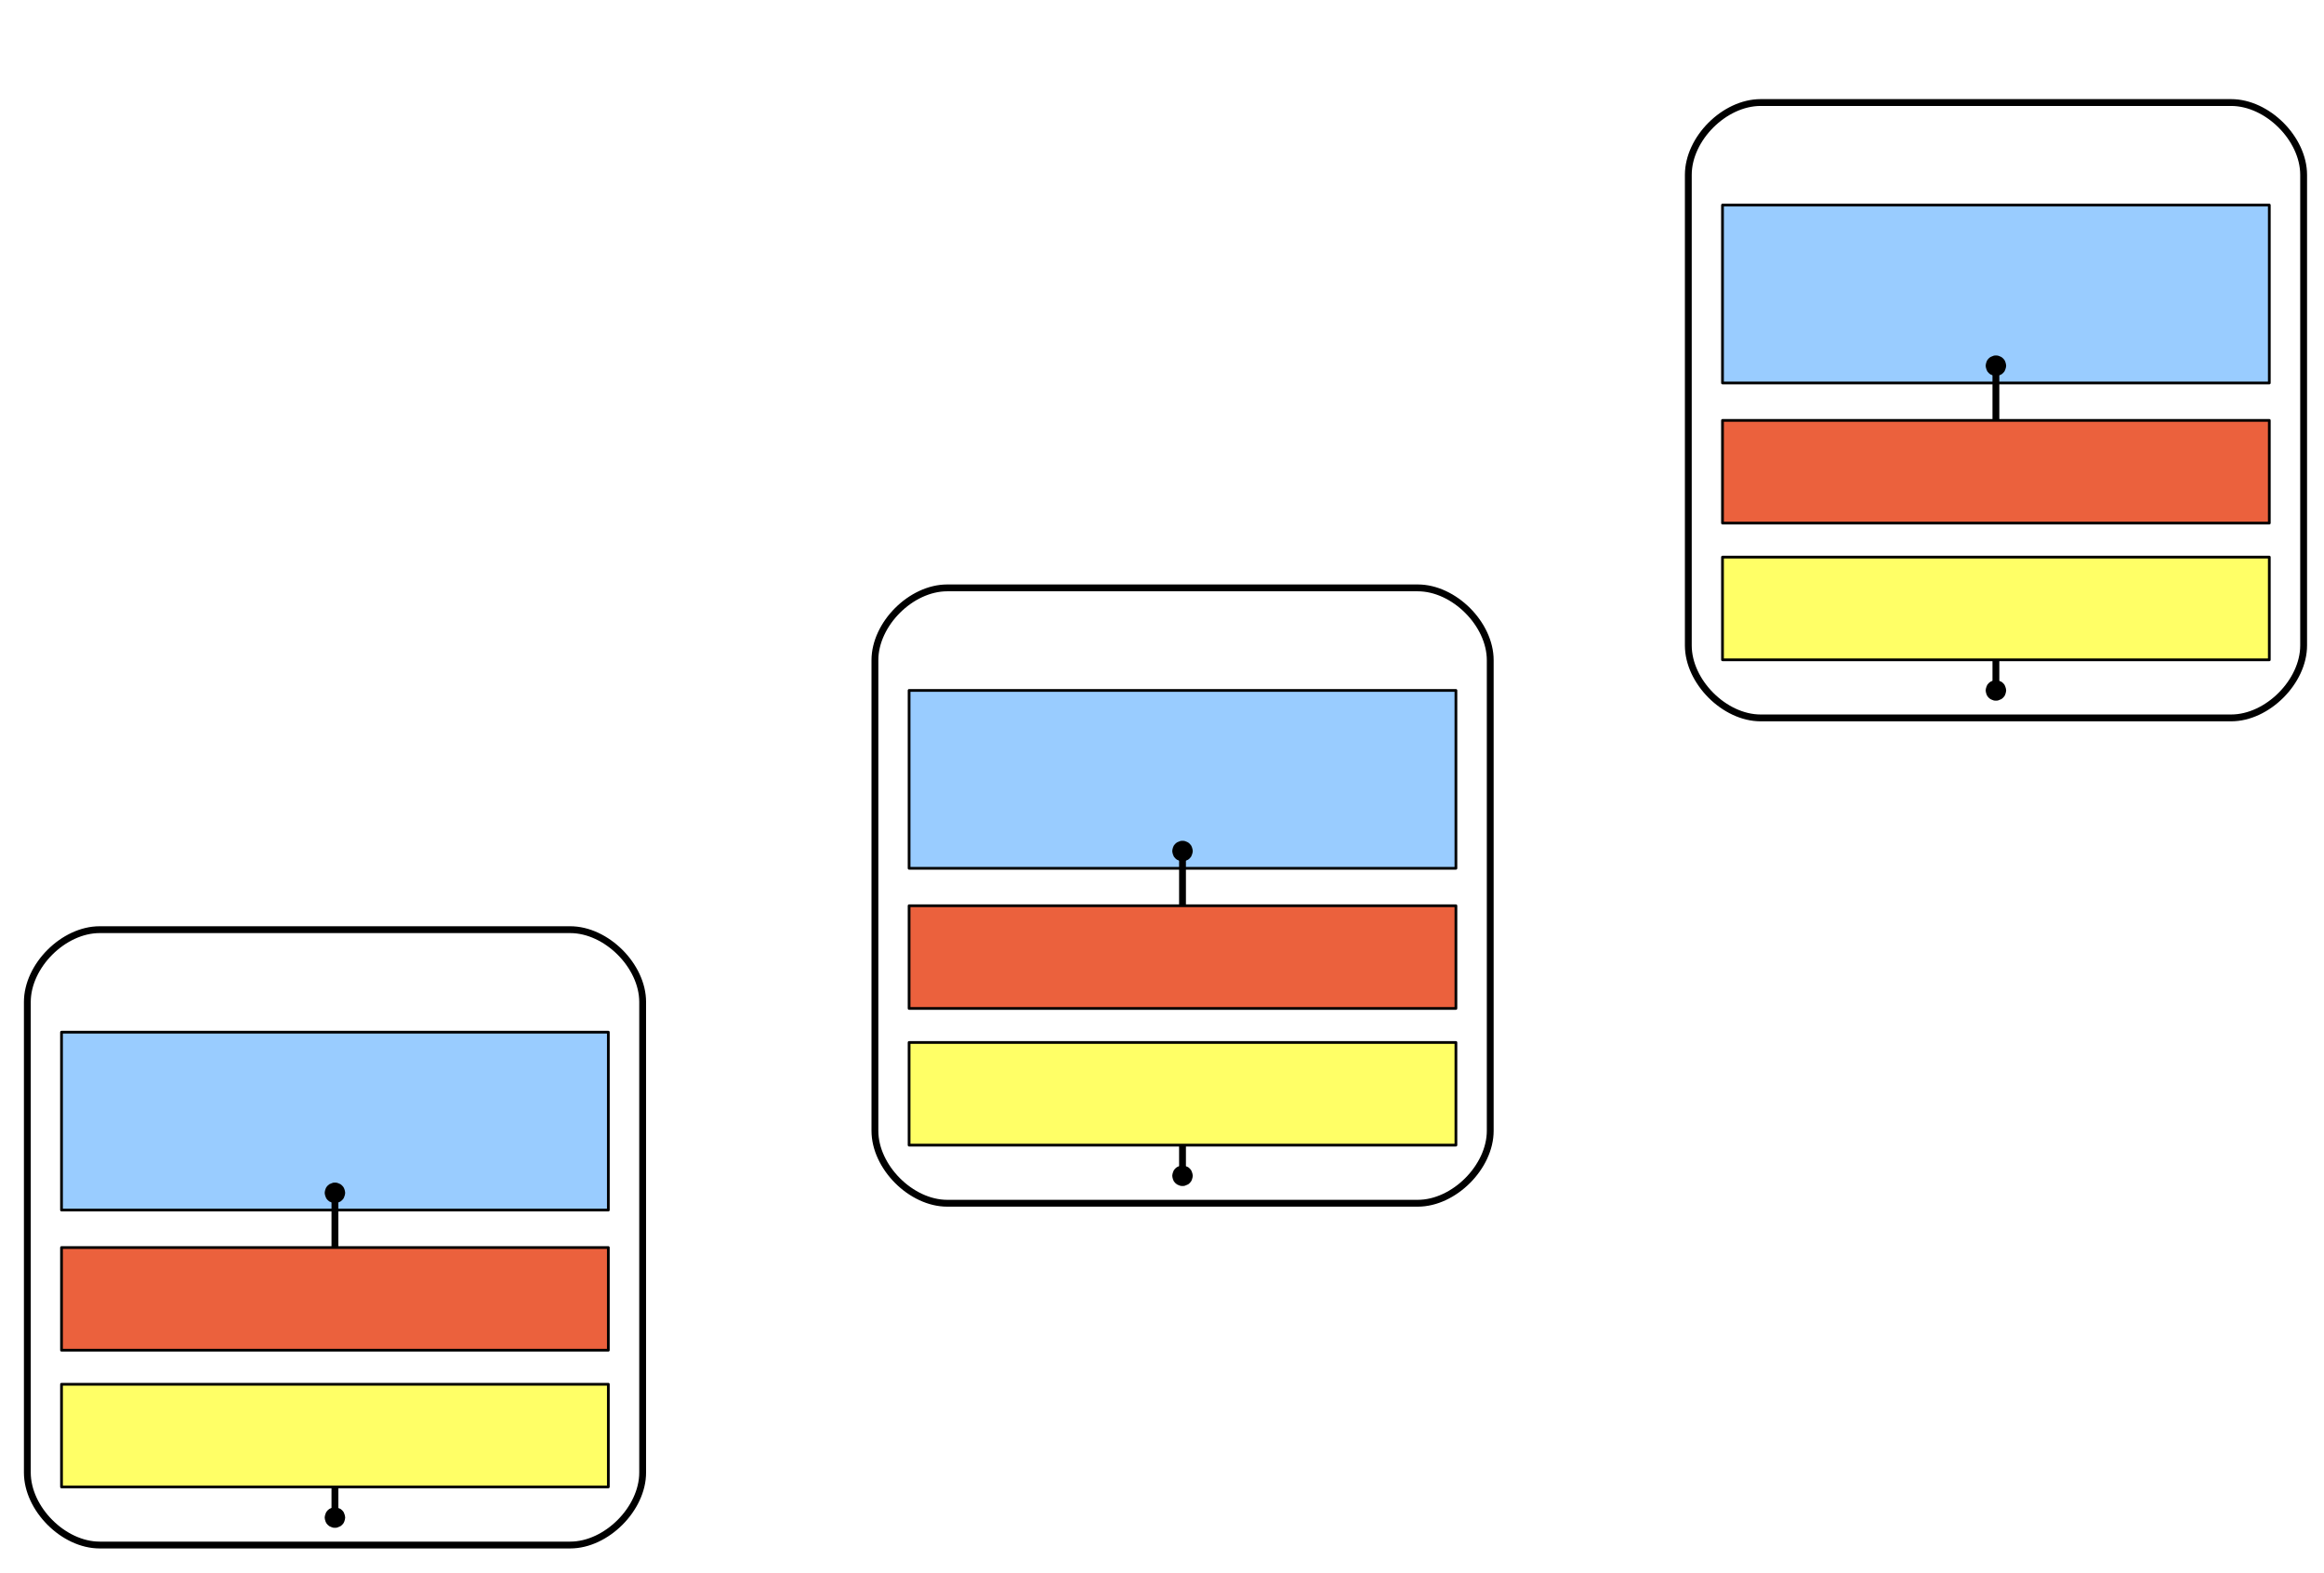
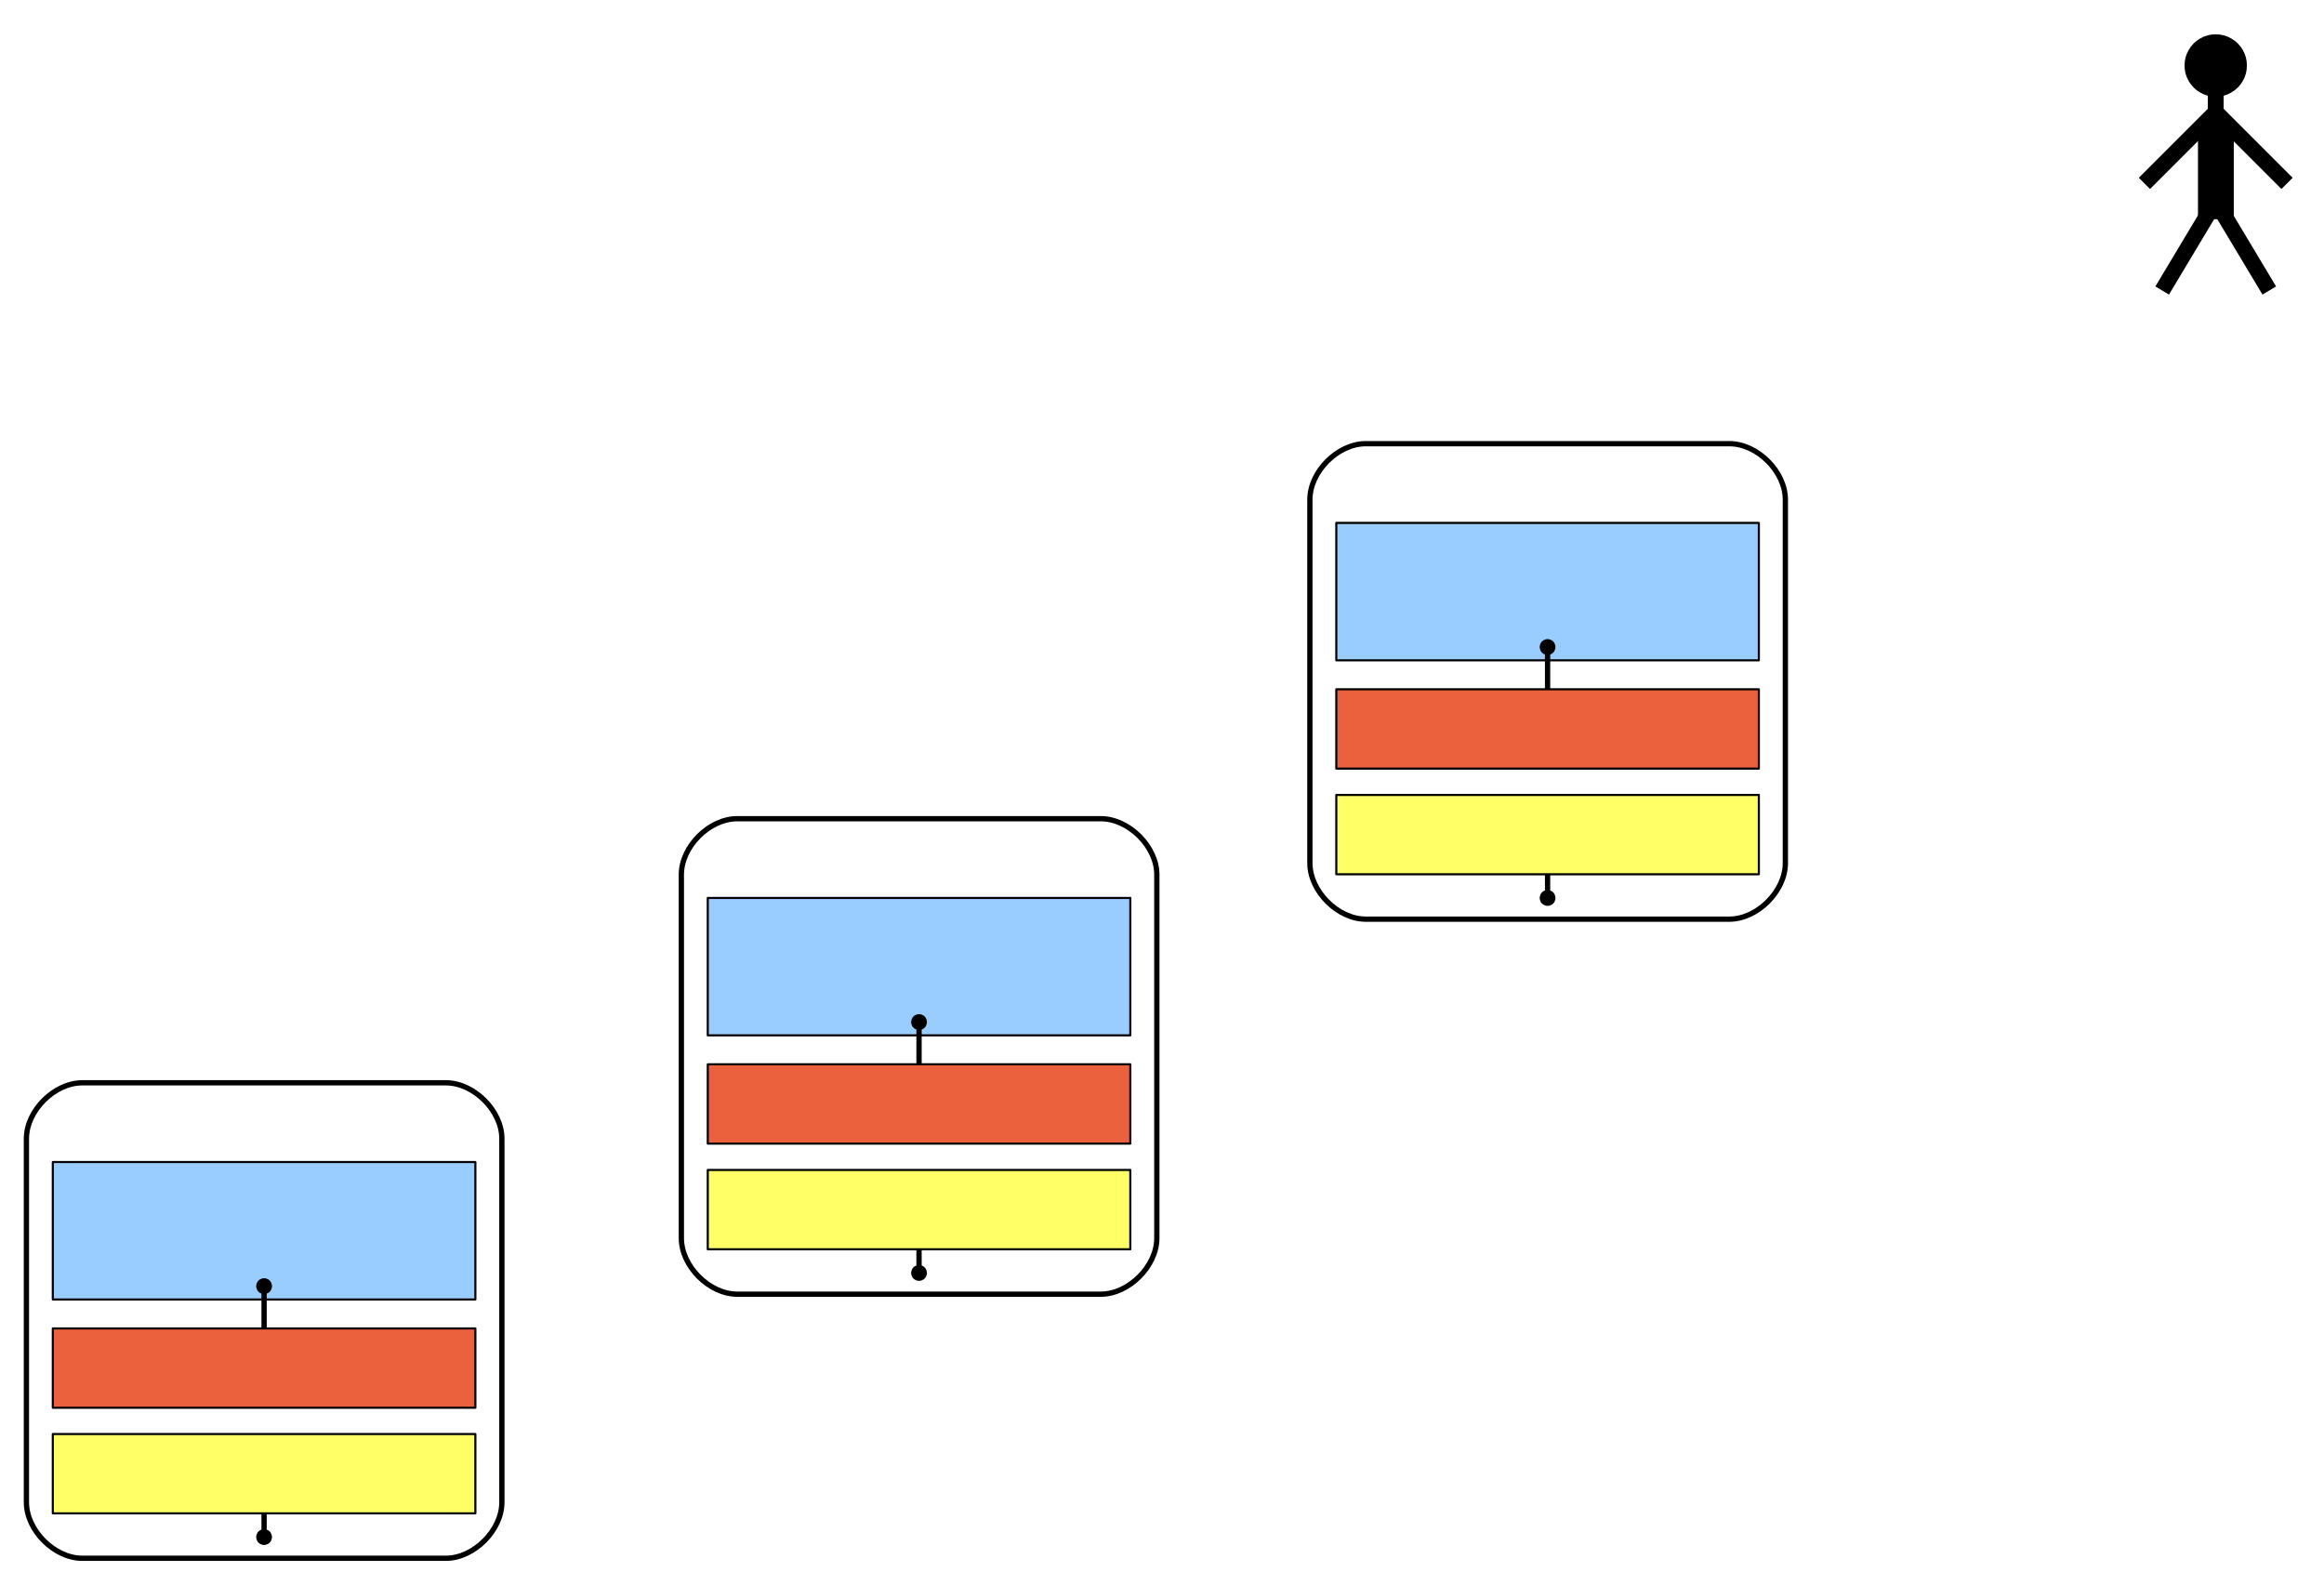
- <svg xmlns="http://www.w3.org/2000/svg" xmlns:ns1="http://xml.openoffice.org/svg/export" version="1.2" width="170mm" height="115mm" viewBox="0 0 17000 11500" preserveAspectRatio="xMidYMid" fill-rule="evenodd" stroke-width="28.222" stroke-linejoin="round" xml:space="preserve">
+ <svg xmlns="http://www.w3.org/2000/svg" xmlns:ns1="http://xml.openoffice.org/svg/export" version="1.2" width="220mm" height="150mm" viewBox="0 0 22000 15000" preserveAspectRatio="xMidYMid" fill-rule="evenodd" stroke-width="28.222" stroke-linejoin="round" xml:space="preserve">
  <defs class="ClipPathGroup">
    <clipPath id="presentation_clip_path" clipPathUnits="userSpaceOnUse">
-       <rect x="0" y="0" width="17000" height="11500" />
+       <rect x="0" y="0" width="22000" height="15000" />
    </clipPath>
    <clipPath id="presentation_clip_path_shrink" clipPathUnits="userSpaceOnUse">
-       <rect x="17" y="11" width="16966" height="11477" />
+       <rect x="22" y="15" width="21956" height="14970" />
    </clipPath>
  </defs>
  <defs class="TextShapeIndex">
-     <g ns1:slide="id1" ns1:id-list="id3 id4 id5 id6 id7 id8 id9 id10 id11 id12 id13 id14 id15 id16 id17 id18 id19 id20" />
+     <g ns1:slide="id1" ns1:id-list="id3 id4 id5 id6 id7 id8 id9 id10 id11 id12 id13 id14 id15 id16 id17 id18 id19 id20 id21 id22 id23 id24 id25 id26 id27" />
  </defs>
  <defs class="EmbeddedBulletChars">
    <g id="bullet-char-template(57356)" transform="scale(0.0004882812,-0.0004882812)">
      <path d="M 580,1141 L 1163,571 580,0 -4,571 580,1141 Z" />
    </g>
    <g id="bullet-char-template(57354)" transform="scale(0.0004882812,-0.0004882812)">
      <path d="M 8,1128 L 1137,1128 1137,0 8,0 8,1128 Z" />
    </g>
    <g id="bullet-char-template(10146)" transform="scale(0.0004882812,-0.0004882812)">
      <path d="M 174,0 L 602,739 174,1481 1456,739 174,0 Z M 1358,739 L 309,1346 659,739 1358,739 Z" />
    </g>
    <g id="bullet-char-template(10132)" transform="scale(0.0004882812,-0.0004882812)">
      <path d="M 2015,739 L 1276,0 717,0 1260,543 174,543 174,936 1260,936 717,1481 1274,1481 2015,739 Z" />
    </g>
    <g id="bullet-char-template(10007)" transform="scale(0.0004882812,-0.0004882812)">
      <path d="M 0,-2 C -7,14 -16,27 -25,37 L 356,567 C 262,823 215,952 215,954 215,979 228,992 255,992 264,992 276,990 289,987 310,991 331,999 354,1012 L 381,999 492,748 772,1049 836,1024 860,1049 C 881,1039 901,1025 922,1006 886,937 835,863 770,784 769,783 710,716 594,584 L 774,223 C 774,196 753,168 711,139 L 727,119 C 717,90 699,76 672,76 641,76 570,178 457,381 L 164,-76 C 142,-110 111,-127 72,-127 30,-127 9,-110 8,-76 1,-67 -2,-52 -2,-32 -2,-23 -1,-13 0,-2 Z" />
    </g>
    <g id="bullet-char-template(10004)" transform="scale(0.0004882812,-0.0004882812)">
      <path d="M 285,-33 C 182,-33 111,30 74,156 52,228 41,333 41,471 41,549 55,616 82,672 116,743 169,778 240,778 293,778 328,747 346,684 L 369,508 C 377,444 397,411 428,410 L 1163,1116 C 1174,1127 1196,1133 1229,1133 1271,1133 1292,1118 1292,1087 L 1292,965 C 1292,929 1282,901 1262,881 L 442,47 C 390,-6 338,-33 285,-33 Z" />
    </g>
    <g id="bullet-char-template(9679)" transform="scale(0.0004882812,-0.0004882812)">
      <path d="M 813,0 C 632,0 489,54 383,161 276,268 223,411 223,592 223,773 276,916 383,1023 489,1130 632,1184 813,1184 992,1184 1136,1130 1245,1023 1353,916 1407,772 1407,592 1407,412 1353,268 1245,161 1136,54 992,0 813,0 Z" />
    </g>
    <g id="bullet-char-template(8226)" transform="scale(0.0004882812,-0.0004882812)">
      <path d="M 346,457 C 273,457 209,483 155,535 101,586 74,649 74,723 74,796 101,859 155,911 209,963 273,989 346,989 419,989 480,963 531,910 582,859 608,796 608,723 608,648 583,586 532,535 482,483 420,457 346,457 Z" />
    </g>
    <g id="bullet-char-template(8211)" transform="scale(0.0004882812,-0.0004882812)">
      <path d="M -4,459 L 1135,459 1135,606 -4,606 -4,459 Z" />
    </g>
    <g id="bullet-char-template(61548)" transform="scale(0.0004882812,-0.0004882812)">
      <path d="M 173,740 C 173,903 231,1043 346,1159 462,1274 601,1332 765,1332 928,1332 1067,1274 1183,1159 1299,1043 1357,903 1357,740 1357,577 1299,437 1183,322 1067,206 928,148 765,148 601,148 462,206 346,322 231,437 173,577 173,740 Z" />
    </g>
  </defs>
  <defs class="TextEmbeddedBitmaps" />
  <g>
    <g id="id2" class="Master_Slide">
      <g id="bg-id2" class="Background" />
      <g id="bo-id2" class="BackgroundObjects" />
    </g>
  </g>
  <g class="SlideGroup">
    <g>
      <g id="container-id1">
        <g id="id1" class="Slide" clip-path="url(#presentation_clip_path)">
          <g class="Page">
            <g class="Group">
              <g class="com.sun.star.drawing.CustomShape">
                <g id="id3">
-                   <rect class="BoundingBox" stroke="none" fill="none" x="175" y="6775" width="4552" height="4553" />
-                   <path fill="rgb(255,255,255)" stroke="none" d="M 200,7329 C 200,7064 464,6800 729,6800 L 4171,6800 C 4436,6800 4701,7064 4701,7329 L 4701,10771 C 4701,11036 4436,11301 4171,11301 L 729,11301 C 464,11301 200,11036 200,10771 L 200,7329 Z M 200,6800 L 200,6800 Z M 4701,11301 L 4701,11301 Z" />
-                   <path fill="none" stroke="rgb(0,0,0)" stroke-width="50" stroke-linejoin="round" d="M 200,7329 C 200,7064 464,6800 729,6800 L 4171,6800 C 4436,6800 4701,7064 4701,7329 L 4701,10771 C 4701,11036 4436,11301 4171,11301 L 729,11301 C 464,11301 200,11036 200,10771 L 200,7329 Z" />
+                   <rect class="BoundingBox" stroke="none" fill="none" x="225" y="10225" width="4552" height="4552" />
+                   <path fill="rgb(255,255,255)" stroke="none" d="M 250,10779 C 250,10514 514,10250 779,10250 L 4221,10250 C 4486,10250 4751,10514 4751,10779 L 4751,14221 C 4751,14486 4486,14751 4221,14751 L 779,14751 C 514,14751 250,14486 250,14221 L 250,10779 Z M 250,10250 L 250,10250 Z M 4751,14751 L 4751,14751 Z" />
+                   <path fill="none" stroke="rgb(0,0,0)" stroke-width="50" stroke-linejoin="round" d="M 250,10779 C 250,10514 514,10250 779,10250 L 4221,10250 C 4486,10250 4751,10514 4751,10779 L 4751,14221 C 4751,14486 4486,14751 4221,14751 L 779,14751 C 514,14751 250,14486 250,14221 L 250,10779 Z" />
                </g>
              </g>
              <g class="com.sun.star.drawing.CustomShape">
                <g id="id4">
-                   <rect class="BoundingBox" stroke="none" fill="none" x="440" y="7540" width="4022" height="1322" />
-                   <path fill="rgb(153,204,255)" stroke="none" d="M 450,7550 L 4450,7550 4450,8851 450,8851 450,7550 450,7550 Z M 450,7550 L 450,7550 Z M 4451,8851 L 4451,8851 Z" />
-                   <path fill="none" stroke="rgb(0,0,0)" stroke-width="20" stroke-linejoin="round" d="M 450,7550 L 4450,7550 4450,8851 450,8851 450,7550 450,7550 Z" />
+                   <rect class="BoundingBox" stroke="none" fill="none" x="490" y="10990" width="4023" height="1322" />
+                   <path fill="rgb(153,204,255)" stroke="none" d="M 500,11000 L 4500,11000 4500,12301 500,12301 500,11000 500,11000 Z M 500,11000 L 500,11000 Z M 4501,12301 L 4501,12301 Z" />
+                   <path fill="none" stroke="rgb(0,0,0)" stroke-width="20" stroke-linejoin="round" d="M 500,11000 L 4500,11000 4500,12301 500,12301 500,11000 500,11000 Z" />
                </g>
              </g>
              <g class="com.sun.star.drawing.CustomShape">
                <g id="id5">
-                   <rect class="BoundingBox" stroke="none" fill="none" x="440" y="9115" width="4022" height="772" />
-                   <path fill="rgb(235,97,61)" stroke="none" d="M 450,9125 L 4450,9125 4450,9876 450,9876 450,9125 450,9125 Z M 450,9125 L 450,9125 Z M 4451,9876 L 4451,9876 Z" />
-                   <path fill="none" stroke="rgb(0,0,0)" stroke-width="20" stroke-linejoin="round" d="M 450,9125 L 4450,9125 4450,9876 450,9876 450,9125 450,9125 Z" />
+                   <rect class="BoundingBox" stroke="none" fill="none" x="490" y="12565" width="4023" height="773" />
+                   <path fill="rgb(235,97,61)" stroke="none" d="M 500,12575 L 4500,12575 4500,13326 500,13326 500,12575 500,12575 Z M 500,12575 L 500,12575 Z M 4501,13326 L 4501,13326 Z" />
+                   <path fill="none" stroke="rgb(0,0,0)" stroke-width="20" stroke-linejoin="round" d="M 500,12575 L 4500,12575 4500,13326 500,13326 500,12575 500,12575 Z" />
                </g>
              </g>
              <g class="com.sun.star.drawing.CustomShape">
                <g id="id6">
-                   <rect class="BoundingBox" stroke="none" fill="none" x="440" y="10115" width="4022" height="773" />
-                   <path fill="rgb(255,255,102)" stroke="none" d="M 450,10125 L 4450,10125 4450,10876 450,10876 450,10125 450,10125 Z M 450,10125 L 450,10125 Z M 4451,10876 L 4451,10876 Z" />
-                   <path fill="none" stroke="rgb(0,0,0)" stroke-width="20" stroke-linejoin="round" d="M 450,10125 L 4450,10125 4450,10876 450,10876 450,10125 450,10125 Z" />
+                   <rect class="BoundingBox" stroke="none" fill="none" x="490" y="13565" width="4023" height="773" />
+                   <path fill="rgb(255,255,102)" stroke="none" d="M 500,13575 L 4500,13575 4500,14326 500,14326 500,13575 500,13575 Z M 500,13575 L 500,13575 Z M 4501,14326 L 4501,14326 Z" />
+                   <path fill="none" stroke="rgb(0,0,0)" stroke-width="20" stroke-linejoin="round" d="M 500,13575 L 4500,13575 4500,14326 500,14326 500,13575 500,13575 Z" />
                </g>
              </g>
              <g class="com.sun.star.drawing.LineShape">
                <g id="id7">
-                   <rect class="BoundingBox" stroke="none" fill="none" x="2375" y="8650" width="151" height="501" />
-                   <path fill="none" stroke="rgb(0,0,0)" stroke-width="50" stroke-linejoin="round" d="M 2450,9125 L 2450,8790" />
-                   <path fill="rgb(0,0,0)" stroke="none" d="M 2436,8798 L 2423,8794 2409,8788 2397,8778 2387,8766 2381,8752 2377,8739 2375,8725 2377,8711 2381,8697 2387,8684 2397,8672 2409,8662 2423,8656 2436,8651 2450,8650 2464,8651 2478,8656 2491,8662 2503,8672 2513,8684 2519,8697 2523,8711 2525,8725 2523,8739 2519,8752 2513,8766 2503,8778 2491,8788 2478,8794 2464,8798 2450,8800 2436,8798 Z" />
+                   <rect class="BoundingBox" stroke="none" fill="none" x="2425" y="12100" width="151" height="501" />
+                   <path fill="none" stroke="rgb(0,0,0)" stroke-width="50" stroke-linejoin="round" d="M 2500,12575 L 2500,12240" />
+                   <path fill="rgb(0,0,0)" stroke="none" d="M 2486,12248 L 2473,12244 2459,12238 2447,12228 2437,12216 2431,12202 2427,12189 2425,12175 2427,12161 2431,12147 2437,12134 2447,12122 2459,12112 2473,12106 2486,12101 2500,12100 2514,12101 2528,12106 2541,12112 2553,12122 2563,12134 2569,12147 2573,12161 2575,12175 2573,12189 2569,12202 2563,12216 2553,12228 2541,12238 2528,12244 2514,12248 2500,12250 2486,12248 Z" />
                </g>
              </g>
              <g class="com.sun.star.drawing.LineShape">
                <g id="id8">
-                   <rect class="BoundingBox" stroke="none" fill="none" x="2375" y="10850" width="151" height="326" />
-                   <path fill="none" stroke="rgb(0,0,0)" stroke-width="50" stroke-linejoin="round" d="M 2450,10875 L 2450,11035" />
-                   <path fill="rgb(0,0,0)" stroke="none" d="M 2464,11027 L 2477,11031 2491,11037 2503,11047 2513,11059 2519,11073 2523,11086 2525,11100 2523,11114 2519,11128 2513,11141 2503,11153 2491,11163 2477,11169 2464,11174 2450,11175 2436,11174 2422,11169 2409,11163 2397,11153 2387,11141 2381,11128 2377,11114 2375,11100 2377,11086 2381,11073 2387,11059 2397,11047 2409,11037 2422,11031 2436,11027 2450,11025 2464,11027 Z" />
+                   <rect class="BoundingBox" stroke="none" fill="none" x="2425" y="14300" width="151" height="326" />
+                   <path fill="none" stroke="rgb(0,0,0)" stroke-width="50" stroke-linejoin="round" d="M 2500,14325 L 2500,14485" />
+                   <path fill="rgb(0,0,0)" stroke="none" d="M 2514,14477 L 2527,14481 2541,14487 2553,14497 2563,14509 2569,14523 2573,14536 2575,14550 2573,14564 2569,14578 2563,14591 2553,14603 2541,14613 2527,14619 2514,14624 2500,14625 2486,14624 2472,14619 2459,14613 2447,14603 2437,14591 2431,14578 2427,14564 2425,14550 2427,14536 2431,14523 2437,14509 2447,14497 2459,14487 2472,14481 2486,14477 2500,14475 2514,14477 Z" />
                </g>
              </g>
            </g>
            <g class="Group">
              <g class="com.sun.star.drawing.CustomShape">
                <g id="id9">
-                   <rect class="BoundingBox" stroke="none" fill="none" x="6375" y="4275" width="4552" height="4552" />
-                   <path fill="rgb(255,255,255)" stroke="none" d="M 6400,4829 C 6400,4564 6664,4300 6929,4300 L 10371,4300 C 10636,4300 10901,4564 10901,4829 L 10901,8271 C 10901,8536 10636,8801 10371,8801 L 6929,8801 C 6664,8801 6400,8536 6400,8271 L 6400,4829 Z M 6400,4300 L 6400,4300 Z M 10901,8801 L 10901,8801 Z" />
-                   <path fill="none" stroke="rgb(0,0,0)" stroke-width="50" stroke-linejoin="round" d="M 6400,4829 C 6400,4564 6664,4300 6929,4300 L 10371,4300 C 10636,4300 10901,4564 10901,4829 L 10901,8271 C 10901,8536 10636,8801 10371,8801 L 6929,8801 C 6664,8801 6400,8536 6400,8271 L 6400,4829 Z" />
+                   <rect class="BoundingBox" stroke="none" fill="none" x="6425" y="7725" width="4552" height="4552" />
+                   <path fill="rgb(255,255,255)" stroke="none" d="M 6450,8279 C 6450,8014 6714,7750 6979,7750 L 10421,7750 C 10686,7750 10951,8014 10951,8279 L 10951,11721 C 10951,11986 10686,12251 10421,12251 L 6979,12251 C 6714,12251 6450,11986 6450,11721 L 6450,8279 Z M 6450,7750 L 6450,7750 Z M 10951,12251 L 10951,12251 Z" />
+                   <path fill="none" stroke="rgb(0,0,0)" stroke-width="50" stroke-linejoin="round" d="M 6450,8279 C 6450,8014 6714,7750 6979,7750 L 10421,7750 C 10686,7750 10951,8014 10951,8279 L 10951,11721 C 10951,11986 10686,12251 10421,12251 L 6979,12251 C 6714,12251 6450,11986 6450,11721 L 6450,8279 Z" />
                </g>
              </g>
              <g class="com.sun.star.drawing.CustomShape">
                <g id="id10">
-                   <rect class="BoundingBox" stroke="none" fill="none" x="6640" y="5040" width="4023" height="1322" />
-                   <path fill="rgb(153,204,255)" stroke="none" d="M 6650,5050 L 10650,5050 10650,6351 6650,6351 6650,5050 6650,5050 Z M 6650,5050 L 6650,5050 Z M 10651,6351 L 10651,6351 Z" />
-                   <path fill="none" stroke="rgb(0,0,0)" stroke-width="20" stroke-linejoin="round" d="M 6650,5050 L 10650,5050 10650,6351 6650,6351 6650,5050 6650,5050 Z" />
+                   <rect class="BoundingBox" stroke="none" fill="none" x="6690" y="8490" width="4022" height="1322" />
+                   <path fill="rgb(153,204,255)" stroke="none" d="M 6700,8500 L 10700,8500 10700,9801 6700,9801 6700,8500 6700,8500 Z M 6700,8500 L 6700,8500 Z M 10701,9801 L 10701,9801 Z" />
+                   <path fill="none" stroke="rgb(0,0,0)" stroke-width="20" stroke-linejoin="round" d="M 6700,8500 L 10700,8500 10700,9801 6700,9801 6700,8500 6700,8500 Z" />
                </g>
              </g>
              <g class="com.sun.star.drawing.CustomShape">
                <g id="id11">
-                   <rect class="BoundingBox" stroke="none" fill="none" x="6640" y="6615" width="4023" height="772" />
-                   <path fill="rgb(235,97,61)" stroke="none" d="M 6650,6625 L 10650,6625 10650,7376 6650,7376 6650,6625 6650,6625 Z M 6650,6625 L 6650,6625 Z M 10651,7376 L 10651,7376 Z" />
-                   <path fill="none" stroke="rgb(0,0,0)" stroke-width="20" stroke-linejoin="round" d="M 6650,6625 L 10650,6625 10650,7376 6650,7376 6650,6625 6650,6625 Z" />
+                   <rect class="BoundingBox" stroke="none" fill="none" x="6690" y="10065" width="4022" height="772" />
+                   <path fill="rgb(235,97,61)" stroke="none" d="M 6700,10075 L 10700,10075 10700,10826 6700,10826 6700,10075 6700,10075 Z M 6700,10075 L 6700,10075 Z M 10701,10826 L 10701,10826 Z" />
+                   <path fill="none" stroke="rgb(0,0,0)" stroke-width="20" stroke-linejoin="round" d="M 6700,10075 L 10700,10075 10700,10826 6700,10826 6700,10075 6700,10075 Z" />
                </g>
              </g>
              <g class="com.sun.star.drawing.CustomShape">
                <g id="id12">
-                   <rect class="BoundingBox" stroke="none" fill="none" x="6640" y="7615" width="4023" height="772" />
-                   <path fill="rgb(255,255,102)" stroke="none" d="M 6650,7625 L 10650,7625 10650,8376 6650,8376 6650,7625 6650,7625 Z M 6650,7625 L 6650,7625 Z M 10651,8376 L 10651,8376 Z" />
-                   <path fill="none" stroke="rgb(0,0,0)" stroke-width="20" stroke-linejoin="round" d="M 6650,7625 L 10650,7625 10650,8376 6650,8376 6650,7625 6650,7625 Z" />
+                   <rect class="BoundingBox" stroke="none" fill="none" x="6690" y="11065" width="4022" height="772" />
+                   <path fill="rgb(255,255,102)" stroke="none" d="M 6700,11075 L 10700,11075 10700,11826 6700,11826 6700,11075 6700,11075 Z M 6700,11075 L 6700,11075 Z M 10701,11826 L 10701,11826 Z" />
+                   <path fill="none" stroke="rgb(0,0,0)" stroke-width="20" stroke-linejoin="round" d="M 6700,11075 L 10700,11075 10700,11826 6700,11826 6700,11075 6700,11075 Z" />
                </g>
              </g>
              <g class="com.sun.star.drawing.LineShape">
                <g id="id13">
-                   <rect class="BoundingBox" stroke="none" fill="none" x="8575" y="6150" width="151" height="501" />
-                   <path fill="none" stroke="rgb(0,0,0)" stroke-width="50" stroke-linejoin="round" d="M 8650,6625 L 8650,6290" />
-                   <path fill="rgb(0,0,0)" stroke="none" d="M 8636,6298 L 8623,6294 8609,6288 8597,6278 8587,6266 8581,6252 8577,6239 8575,6225 8577,6211 8581,6197 8587,6184 8597,6172 8609,6162 8623,6156 8636,6151 8650,6150 8664,6151 8678,6156 8691,6162 8703,6172 8713,6184 8719,6197 8723,6211 8725,6225 8723,6239 8719,6252 8713,6266 8703,6278 8691,6288 8678,6294 8664,6298 8650,6300 8636,6298 Z" />
+                   <rect class="BoundingBox" stroke="none" fill="none" x="8625" y="9600" width="151" height="501" />
+                   <path fill="none" stroke="rgb(0,0,0)" stroke-width="50" stroke-linejoin="round" d="M 8700,10075 L 8700,9740" />
+                   <path fill="rgb(0,0,0)" stroke="none" d="M 8686,9748 L 8673,9744 8659,9738 8647,9728 8637,9716 8631,9702 8627,9689 8625,9675 8627,9661 8631,9647 8637,9634 8647,9622 8659,9612 8673,9606 8686,9601 8700,9600 8714,9601 8728,9606 8741,9612 8753,9622 8763,9634 8769,9647 8773,9661 8775,9675 8773,9689 8769,9702 8763,9716 8753,9728 8741,9738 8728,9744 8714,9748 8700,9750 8686,9748 Z" />
                </g>
              </g>
              <g class="com.sun.star.drawing.LineShape">
                <g id="id14">
-                   <rect class="BoundingBox" stroke="none" fill="none" x="8575" y="8350" width="151" height="326" />
-                   <path fill="none" stroke="rgb(0,0,0)" stroke-width="50" stroke-linejoin="round" d="M 8650,8375 L 8650,8535" />
-                   <path fill="rgb(0,0,0)" stroke="none" d="M 8664,8527 L 8677,8531 8691,8537 8703,8547 8713,8559 8719,8573 8723,8586 8725,8600 8723,8614 8719,8628 8713,8641 8703,8653 8691,8663 8677,8669 8664,8674 8650,8675 8636,8674 8622,8669 8609,8663 8597,8653 8587,8641 8581,8628 8577,8614 8575,8600 8577,8586 8581,8573 8587,8559 8597,8547 8609,8537 8622,8531 8636,8527 8650,8525 8664,8527 Z" />
+                   <rect class="BoundingBox" stroke="none" fill="none" x="8625" y="11800" width="151" height="326" />
+                   <path fill="none" stroke="rgb(0,0,0)" stroke-width="50" stroke-linejoin="round" d="M 8700,11825 L 8700,11985" />
+                   <path fill="rgb(0,0,0)" stroke="none" d="M 8714,11977 L 8727,11981 8741,11987 8753,11997 8763,12009 8769,12023 8773,12036 8775,12050 8773,12064 8769,12078 8763,12091 8753,12103 8741,12113 8727,12119 8714,12124 8700,12125 8686,12124 8672,12119 8659,12113 8647,12103 8637,12091 8631,12078 8627,12064 8625,12050 8627,12036 8631,12023 8637,12009 8647,11997 8659,11987 8672,11981 8686,11977 8700,11975 8714,11977 Z" />
                </g>
              </g>
            </g>
            <g class="Group">
              <g class="com.sun.star.drawing.CustomShape">
                <g id="id15">
-                   <rect class="BoundingBox" stroke="none" fill="none" x="12325" y="725" width="4552" height="4552" />
-                   <path fill="rgb(255,255,255)" stroke="none" d="M 12350,1279 C 12350,1014 12614,750 12879,750 L 16321,750 C 16586,750 16851,1014 16851,1279 L 16851,4721 C 16851,4986 16586,5251 16321,5251 L 12879,5251 C 12614,5251 12350,4986 12350,4721 L 12350,1279 Z M 12350,750 L 12350,750 Z M 16851,5251 L 16851,5251 Z" />
-                   <path fill="none" stroke="rgb(0,0,0)" stroke-width="50" stroke-linejoin="round" d="M 12350,1279 C 12350,1014 12614,750 12879,750 L 16321,750 C 16586,750 16851,1014 16851,1279 L 16851,4721 C 16851,4986 16586,5251 16321,5251 L 12879,5251 C 12614,5251 12350,4986 12350,4721 L 12350,1279 Z" />
+                   <rect class="BoundingBox" stroke="none" fill="none" x="12375" y="4175" width="4552" height="4552" />
+                   <path fill="rgb(255,255,255)" stroke="none" d="M 12400,4729 C 12400,4464 12664,4200 12929,4200 L 16371,4200 C 16636,4200 16901,4464 16901,4729 L 16901,8171 C 16901,8436 16636,8701 16371,8701 L 12929,8701 C 12664,8701 12400,8436 12400,8171 L 12400,4729 Z M 12400,4200 L 12400,4200 Z M 16901,8701 L 16901,8701 Z" />
+                   <path fill="none" stroke="rgb(0,0,0)" stroke-width="50" stroke-linejoin="round" d="M 12400,4729 C 12400,4464 12664,4200 12929,4200 L 16371,4200 C 16636,4200 16901,4464 16901,4729 L 16901,8171 C 16901,8436 16636,8701 16371,8701 L 12929,8701 C 12664,8701 12400,8436 12400,8171 L 12400,4729 Z" />
                </g>
              </g>
              <g class="com.sun.star.drawing.CustomShape">
                <g id="id16">
-                   <rect class="BoundingBox" stroke="none" fill="none" x="12590" y="1490" width="4023" height="1322" />
-                   <path fill="rgb(153,204,255)" stroke="none" d="M 12600,1500 L 16600,1500 16600,2801 12600,2801 12600,1500 12600,1500 Z M 12600,1500 L 12600,1500 Z M 16601,2801 L 16601,2801 Z" />
-                   <path fill="none" stroke="rgb(0,0,0)" stroke-width="20" stroke-linejoin="round" d="M 12600,1500 L 16600,1500 16600,2801 12600,2801 12600,1500 12600,1500 Z" />
+                   <rect class="BoundingBox" stroke="none" fill="none" x="12640" y="4940" width="4022" height="1322" />
+                   <path fill="rgb(153,204,255)" stroke="none" d="M 12650,4950 L 16650,4950 16650,6251 12650,6251 12650,4950 12650,4950 Z M 12650,4950 L 12650,4950 Z M 16651,6251 L 16651,6251 Z" />
+                   <path fill="none" stroke="rgb(0,0,0)" stroke-width="20" stroke-linejoin="round" d="M 12650,4950 L 16650,4950 16650,6251 12650,6251 12650,4950 12650,4950 Z" />
                </g>
              </g>
              <g class="com.sun.star.drawing.CustomShape">
                <g id="id17">
-                   <rect class="BoundingBox" stroke="none" fill="none" x="12590" y="3065" width="4023" height="772" />
-                   <path fill="rgb(235,97,61)" stroke="none" d="M 12600,3075 L 16600,3075 16600,3826 12600,3826 12600,3075 12600,3075 Z M 12600,3075 L 12600,3075 Z M 16601,3826 L 16601,3826 Z" />
-                   <path fill="none" stroke="rgb(0,0,0)" stroke-width="20" stroke-linejoin="round" d="M 12600,3075 L 16600,3075 16600,3826 12600,3826 12600,3075 12600,3075 Z" />
+                   <rect class="BoundingBox" stroke="none" fill="none" x="12640" y="6515" width="4022" height="772" />
+                   <path fill="rgb(235,97,61)" stroke="none" d="M 12650,6525 L 16650,6525 16650,7276 12650,7276 12650,6525 12650,6525 Z M 12650,6525 L 12650,6525 Z M 16651,7276 L 16651,7276 Z" />
+                   <path fill="none" stroke="rgb(0,0,0)" stroke-width="20" stroke-linejoin="round" d="M 12650,6525 L 16650,6525 16650,7276 12650,7276 12650,6525 12650,6525 Z" />
                </g>
              </g>
              <g class="com.sun.star.drawing.CustomShape">
                <g id="id18">
-                   <rect class="BoundingBox" stroke="none" fill="none" x="12590" y="4065" width="4023" height="772" />
-                   <path fill="rgb(255,255,102)" stroke="none" d="M 12600,4075 L 16600,4075 16600,4826 12600,4826 12600,4075 12600,4075 Z M 12600,4075 L 12600,4075 Z M 16601,4826 L 16601,4826 Z" />
-                   <path fill="none" stroke="rgb(0,0,0)" stroke-width="20" stroke-linejoin="round" d="M 12600,4075 L 16600,4075 16600,4826 12600,4826 12600,4075 12600,4075 Z" />
+                   <rect class="BoundingBox" stroke="none" fill="none" x="12640" y="7515" width="4022" height="772" />
+                   <path fill="rgb(255,255,102)" stroke="none" d="M 12650,7525 L 16650,7525 16650,8276 12650,8276 12650,7525 12650,7525 Z M 12650,7525 L 12650,7525 Z M 16651,8276 L 16651,8276 Z" />
+                   <path fill="none" stroke="rgb(0,0,0)" stroke-width="20" stroke-linejoin="round" d="M 12650,7525 L 16650,7525 16650,8276 12650,8276 12650,7525 12650,7525 Z" />
                </g>
              </g>
              <g class="com.sun.star.drawing.LineShape">
                <g id="id19">
-                   <rect class="BoundingBox" stroke="none" fill="none" x="14525" y="2600" width="151" height="501" />
-                   <path fill="none" stroke="rgb(0,0,0)" stroke-width="50" stroke-linejoin="round" d="M 14600,3075 L 14600,2740" />
-                   <path fill="rgb(0,0,0)" stroke="none" d="M 14586,2748 L 14573,2744 14559,2738 14547,2728 14537,2716 14531,2702 14527,2689 14525,2675 14527,2661 14531,2647 14537,2634 14547,2622 14559,2612 14573,2606 14586,2601 14600,2600 14614,2601 14628,2606 14641,2612 14653,2622 14663,2634 14669,2647 14673,2661 14675,2675 14673,2689 14669,2702 14663,2716 14653,2728 14641,2738 14628,2744 14614,2748 14600,2750 14586,2748 Z" />
+                   <rect class="BoundingBox" stroke="none" fill="none" x="14575" y="6050" width="151" height="501" />
+                   <path fill="none" stroke="rgb(0,0,0)" stroke-width="50" stroke-linejoin="round" d="M 14650,6525 L 14650,6190" />
+                   <path fill="rgb(0,0,0)" stroke="none" d="M 14636,6198 L 14623,6194 14609,6188 14597,6178 14587,6166 14581,6152 14577,6139 14575,6125 14577,6111 14581,6097 14587,6084 14597,6072 14609,6062 14623,6056 14636,6051 14650,6050 14664,6051 14678,6056 14691,6062 14703,6072 14713,6084 14719,6097 14723,6111 14725,6125 14723,6139 14719,6152 14713,6166 14703,6178 14691,6188 14678,6194 14664,6198 14650,6200 14636,6198 Z" />
                </g>
              </g>
              <g class="com.sun.star.drawing.LineShape">
                <g id="id20">
-                   <rect class="BoundingBox" stroke="none" fill="none" x="14525" y="4800" width="151" height="326" />
-                   <path fill="none" stroke="rgb(0,0,0)" stroke-width="50" stroke-linejoin="round" d="M 14600,4825 L 14600,4985" />
-                   <path fill="rgb(0,0,0)" stroke="none" d="M 14614,4977 L 14627,4981 14641,4987 14653,4997 14663,5009 14669,5023 14673,5036 14675,5050 14673,5064 14669,5078 14663,5091 14653,5103 14641,5113 14627,5119 14614,5124 14600,5125 14586,5124 14572,5119 14559,5113 14547,5103 14537,5091 14531,5078 14527,5064 14525,5050 14527,5036 14531,5023 14537,5009 14547,4997 14559,4987 14572,4981 14586,4977 14600,4975 14614,4977 Z" />
+                   <rect class="BoundingBox" stroke="none" fill="none" x="14575" y="8250" width="151" height="326" />
+                   <path fill="none" stroke="rgb(0,0,0)" stroke-width="50" stroke-linejoin="round" d="M 14650,8275 L 14650,8435" />
+                   <path fill="rgb(0,0,0)" stroke="none" d="M 14664,8427 L 14677,8431 14691,8437 14703,8447 14713,8459 14719,8473 14723,8486 14725,8500 14723,8514 14719,8528 14713,8541 14703,8553 14691,8563 14677,8569 14664,8574 14650,8575 14636,8574 14622,8569 14609,8563 14597,8553 14587,8541 14581,8528 14577,8514 14575,8500 14577,8486 14581,8473 14587,8459 14597,8447 14609,8437 14622,8431 14636,8427 14650,8425 14664,8427 Z" />
+                 </g>
+               </g>
+             </g>
+             <g class="Group">
+               <g class="com.sun.star.drawing.PolyPolygonShape">
+                 <g id="id21">
+                   <rect class="BoundingBox" stroke="none" fill="none" x="20806" y="1061" width="341" height="1015" />
+                   <path fill="rgb(0,0,0)" stroke="none" d="M 20975,1061 L 20807,1229 20807,2075 21146,2075 21146,1229 20975,1061 Z" />
+                 </g>
+               </g>
+               <g class="com.sun.star.drawing.EllipseShape">
+                 <g id="id22">
+                   <rect class="BoundingBox" stroke="none" fill="none" x="20680" y="325" width="591" height="591" />
+                   <path fill="rgb(0,0,0)" stroke="none" d="M 20975,890 C 20925,890 20883,879 20840,854 20797,829 20766,798 20741,755 20716,712 20705,670 20705,620 20705,570 20716,528 20741,485 20766,442 20797,411 20840,386 20883,361 20925,350 20975,350 21025,350 21067,361 21110,386 21153,411 21184,442 21209,485 21234,528 21245,570 21245,620 21245,670 21234,712 21209,755 21184,798 21153,829 21110,854 21067,879 21025,890 20975,890 L 20975,890 Z" />
+                   <path fill="none" stroke="rgb(0,0,0)" stroke-width="50" stroke-linejoin="round" d="M 20975,890 C 20925,890 20883,879 20840,854 20797,829 20766,798 20741,755 20716,712 20705,670 20705,620 20705,570 20716,528 20741,485 20766,442 20797,411 20840,386 20883,361 20925,350 20975,350 21025,350 21067,361 21110,386 21153,411 21184,442 21209,485 21234,528 21245,570 21245,620 21245,670 21234,712 21209,755 21184,798 21153,829 21110,854 21067,879 21025,890 20975,890 L 20975,890 Z" />
+                 </g>
+               </g>
+               <g class="com.sun.star.drawing.LineShape">
+                 <g id="id23">
+                   <rect class="BoundingBox" stroke="none" fill="none" x="20225" y="986" width="826" height="826" />
+                   <path fill="none" stroke="rgb(0,0,0)" stroke-width="150" stroke-linejoin="round" d="M 20975,1061 L 20300,1736" />
+                 </g>
+               </g>
+               <g class="com.sun.star.drawing.LineShape">
+                 <g id="id24">
+                   <rect class="BoundingBox" stroke="none" fill="none" x="20900" y="986" width="826" height="826" />
+                   <path fill="none" stroke="rgb(0,0,0)" stroke-width="150" stroke-linejoin="round" d="M 21650,1736 L 20975,1061" />
+                 </g>
+               </g>
+               <g class="com.sun.star.drawing.LineShape">
+                 <g id="id25">
+                   <rect class="BoundingBox" stroke="none" fill="none" x="20900" y="815" width="151" height="1165" />
+                   <path fill="none" stroke="rgb(0,0,0)" stroke-width="150" stroke-linejoin="round" d="M 20975,890 L 20975,1904" />
+                 </g>
+               </g>
+               <g class="com.sun.star.drawing.LineShape">
+                 <g id="id26">
+                   <rect class="BoundingBox" stroke="none" fill="none" x="20393" y="1829" width="658" height="997" />
+                   <path fill="none" stroke="rgb(0,0,0)" stroke-width="150" stroke-linejoin="round" d="M 20975,1904 L 20468,2750" />
+                 </g>
+               </g>
+               <g class="com.sun.star.drawing.LineShape">
+                 <g id="id27">
+                   <rect class="BoundingBox" stroke="none" fill="none" x="20900" y="1829" width="658" height="997" />
+                   <path fill="none" stroke="rgb(0,0,0)" stroke-width="150" stroke-linejoin="round" d="M 21482,2750 L 20975,1904" />
                </g>
              </g>
            </g>
          </g>
        </g>
      </g>
    </g>
  </g>
</svg>
